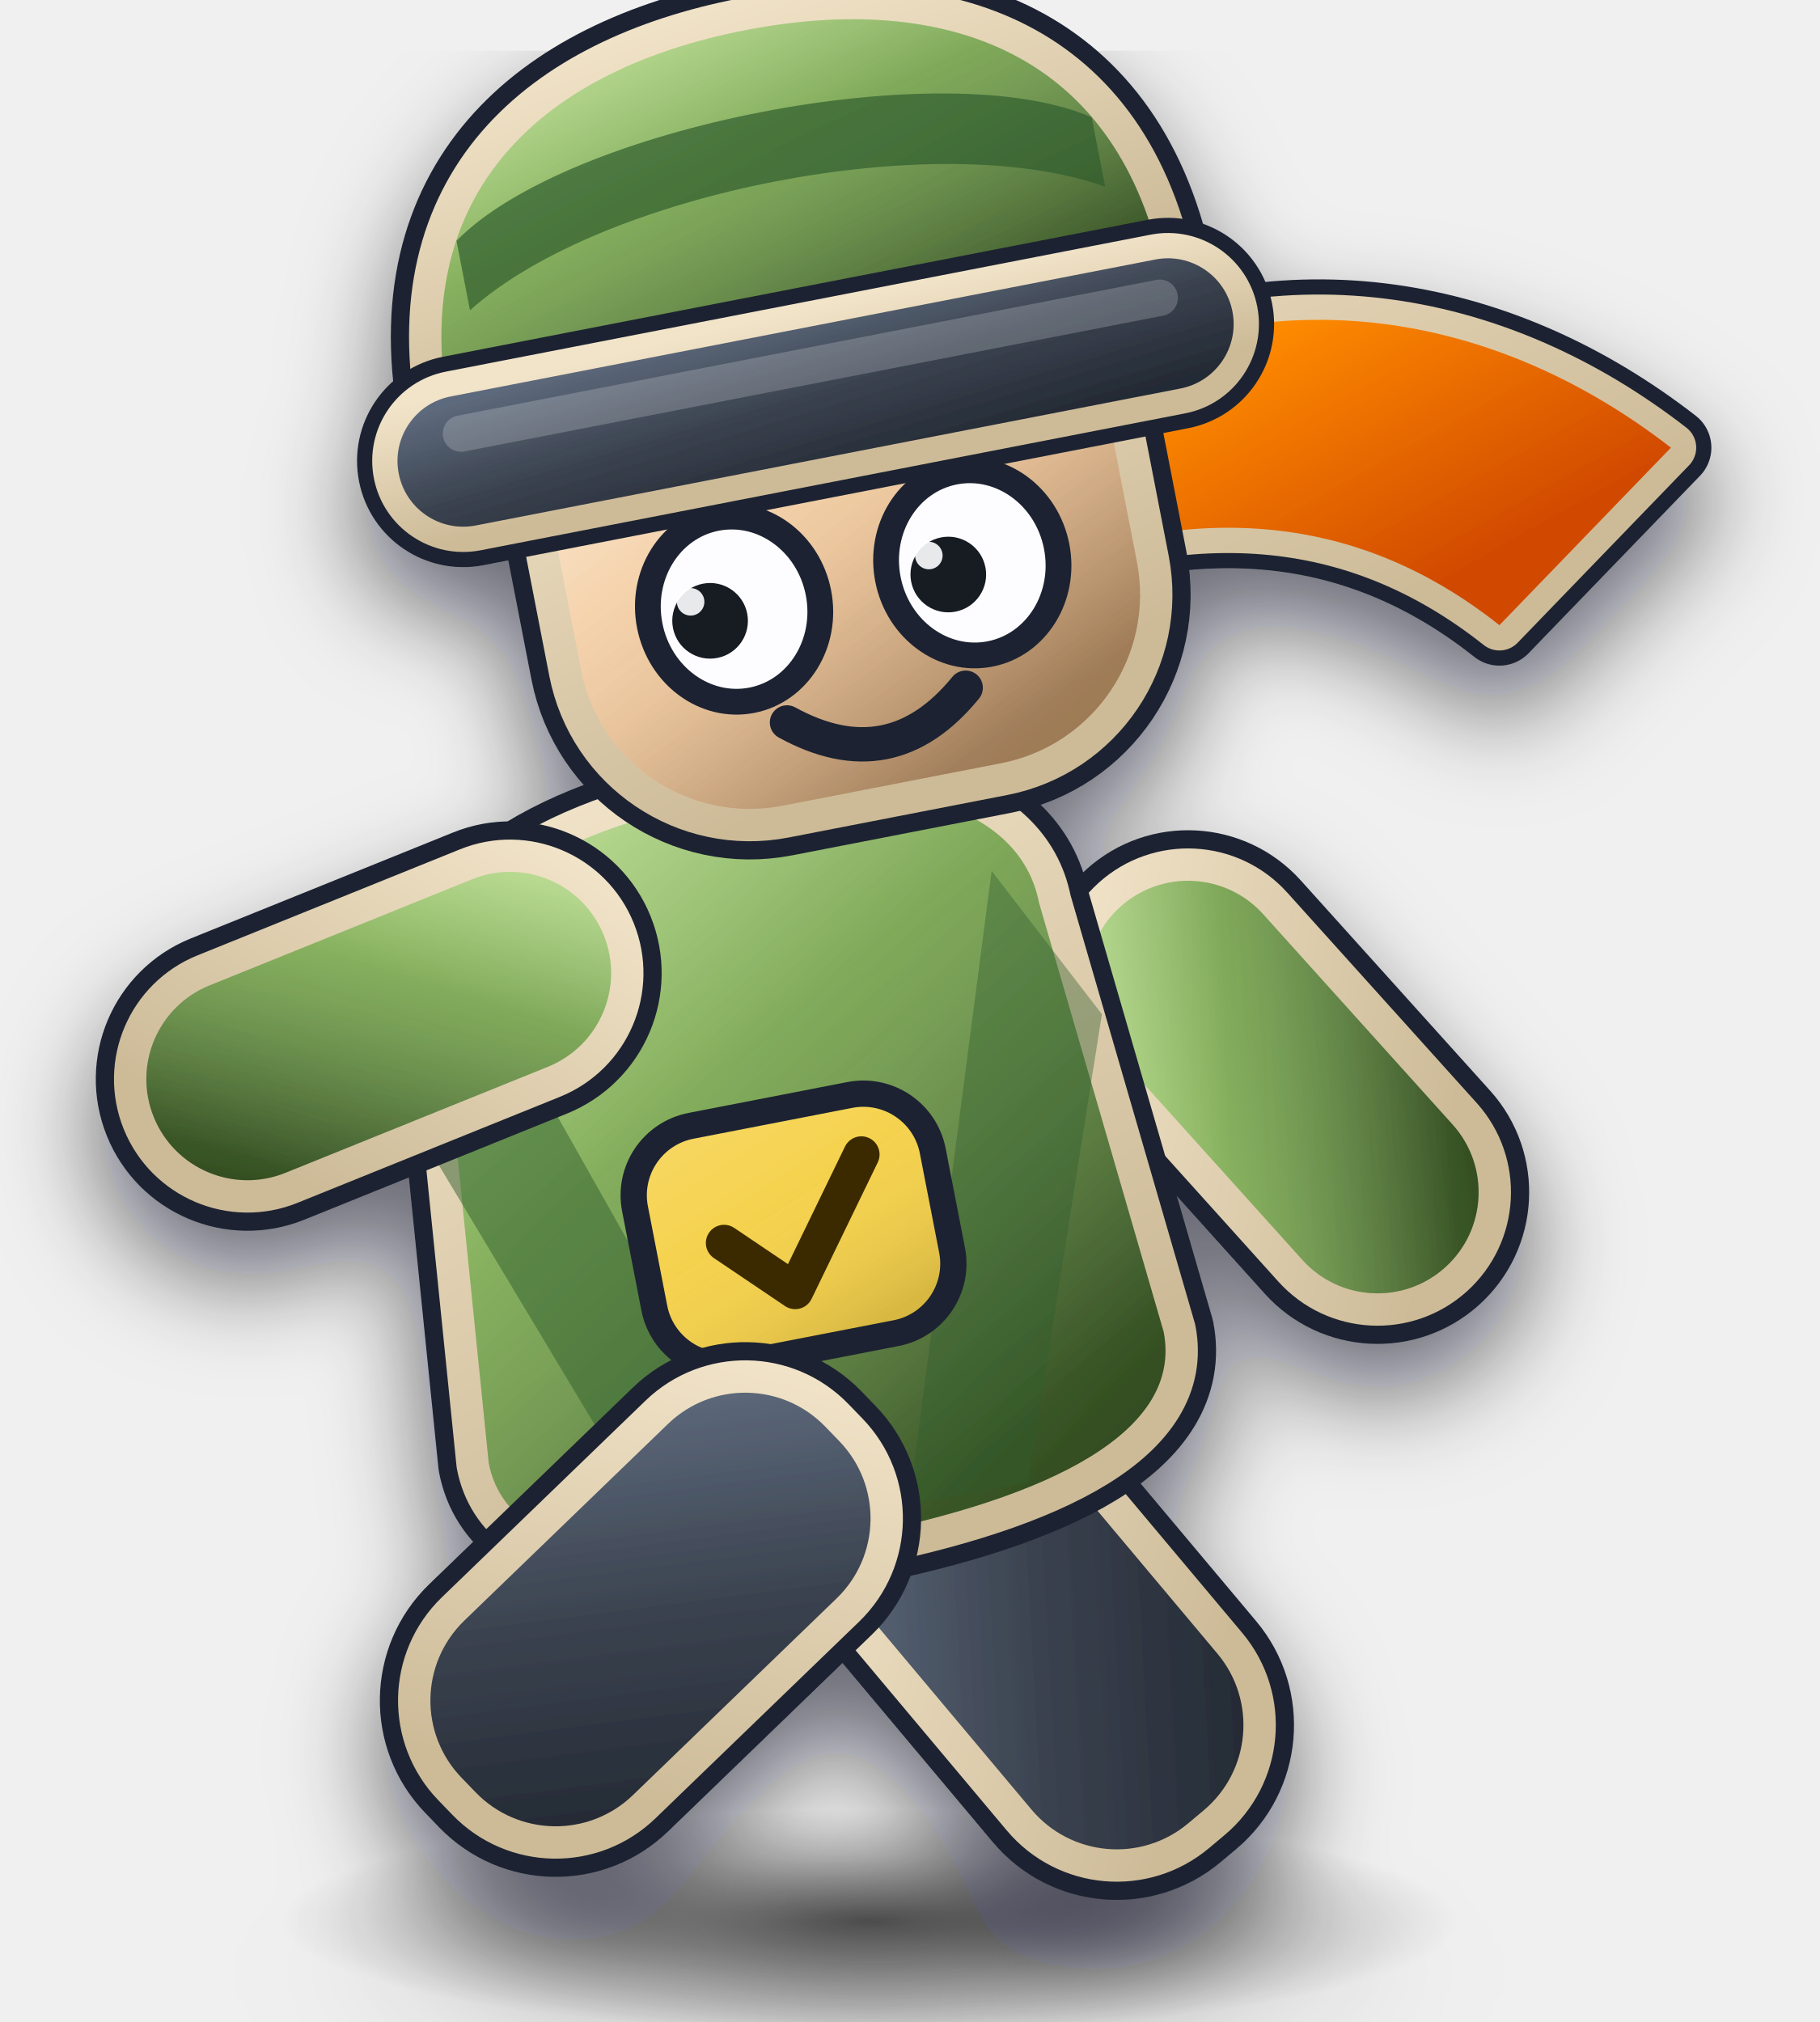
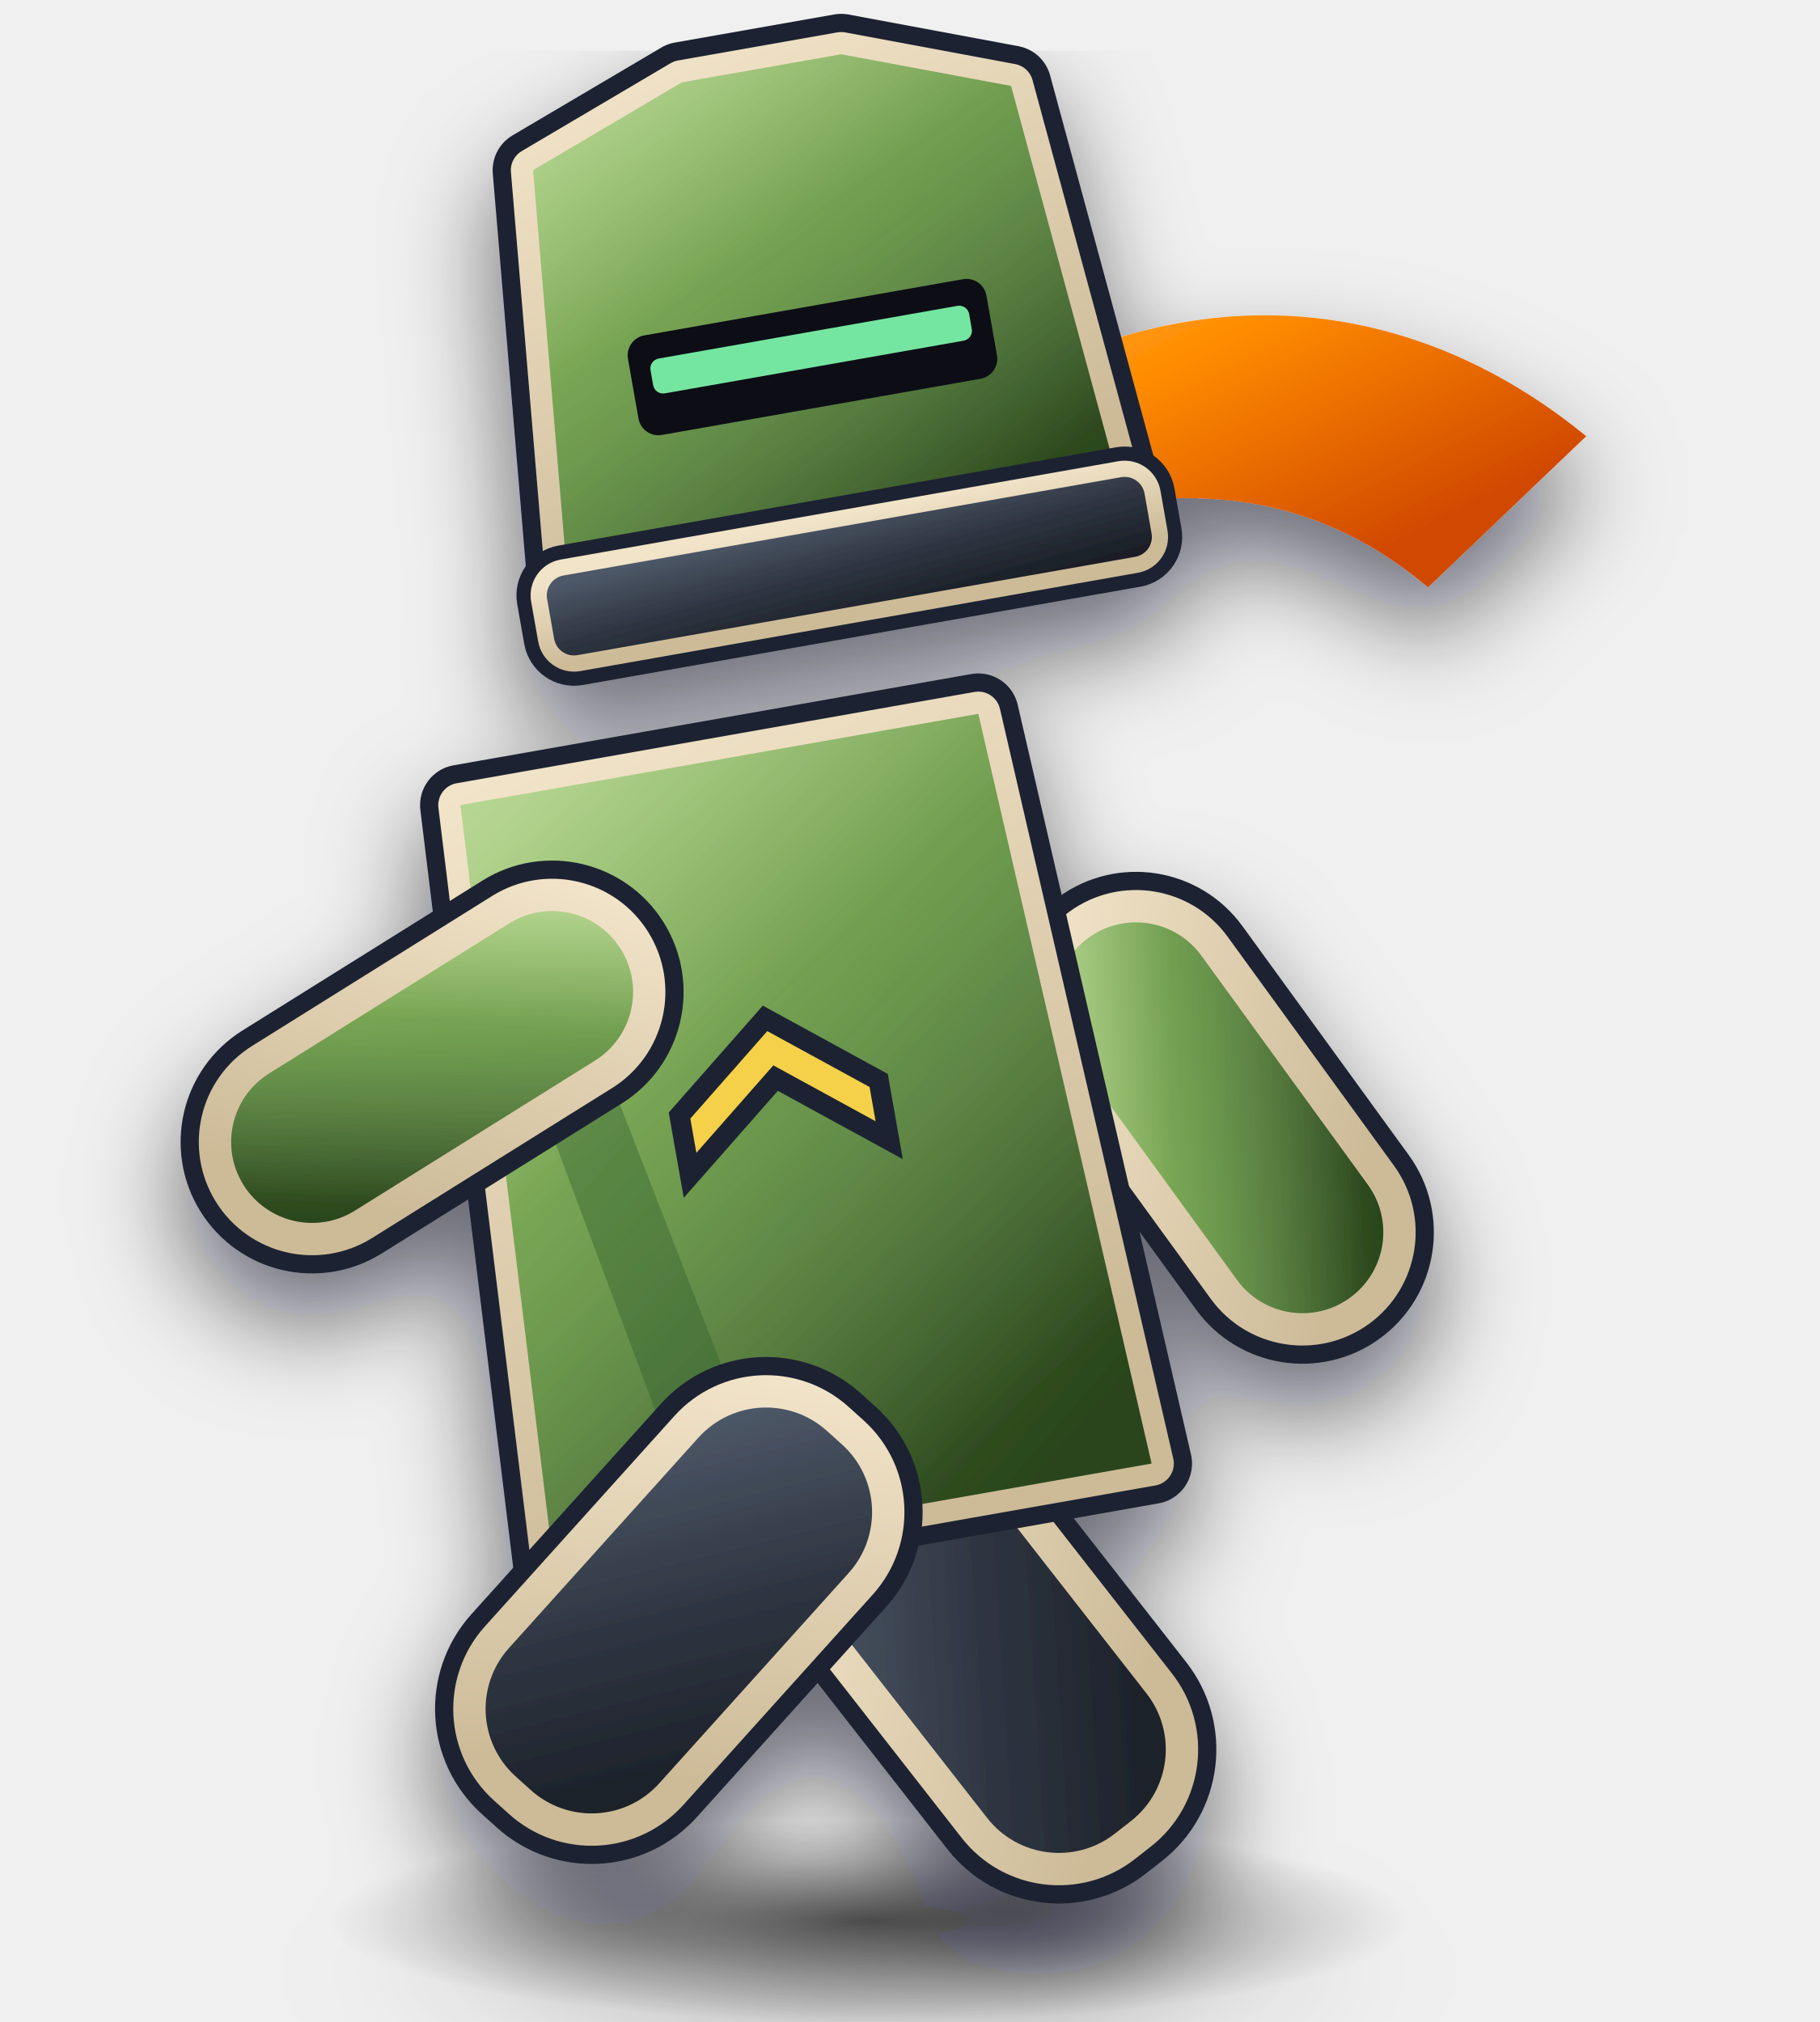
<svg xmlns="http://www.w3.org/2000/svg" width="180" height="200" viewBox="0 0 180 200" role="img" aria-label="Endless Runner player soldier">
  <defs>
    <linearGradient id="cd-fx-hot" x1="0" y1="0" x2="0.4" y2="1">
      <stop offset="0" stop-color="#ffc24a" />
      <stop offset="0.5" stop-color="#ff8c00" />
      <stop offset="1" stop-color="#d14a00" />
    </linearGradient>
    <linearGradient id="cd-fx-sheen" x1="0.1" y1="0" x2="0.6" y2="1">
      <stop offset="0" stop-color="#ffffff" stop-opacity="0.3" />
      <stop offset="0.45" stop-color="#ffffff" stop-opacity="0.05" />
      <stop offset="1" stop-color="#000000" stop-opacity="0.26" />
    </linearGradient>
    <filter id="cd-c-cast" x="-50%" y="-50%" width="200%" height="200%" color-interpolation-filters="sRGB">
      <feDropShadow dx="0" dy="5" stdDeviation="5" flood-color="#05070a" flood-opacity="0.55" />
    </filter>
    <radialGradient id="cd-c-contact" cx="0.5" cy="0.5" r="0.5">
      <stop offset="0" stop-color="#000" stop-opacity="0.62" />
      <stop offset="0.6" stop-color="#000" stop-opacity="0.22" />
      <stop offset="1" stop-color="#000" stop-opacity="0" />
    </radialGradient>
    <linearGradient id="cd-c-soldier-print" x1="0.18" y1="0" x2="0.82" y2="1">
-       <stop offset="0" stop-color="#9ccc65" />
-       <stop offset="0.5" stop-color="#6f9a4a" />
-       <stop offset="1" stop-color="#41632b" />
+       <stop offset="0" stop-color="#8fbf5a" />
+       <stop offset="0.5" stop-color="#5f8f3f" />
+       <stop offset="1" stop-color="#355824" />
    </linearGradient>
    <linearGradient id="cd-c-soldier-edge" x1="0" y1="0" x2="0.3" y2="1">
      <stop offset="0" stop-color="#f2e4c9" />
      <stop offset="1" stop-color="#cdbb98" />
    </linearGradient>
    <linearGradient id="cd-c-soldier-sheen" x1="0.1" y1="0" x2="0.6" y2="1">
      <stop offset="0" stop-color="#ffffff" stop-opacity="0.34" />
      <stop offset="0.42" stop-color="#ffffff" stop-opacity="0.06" />
      <stop offset="1" stop-color="#000000" stop-opacity="0.22" />
    </linearGradient>
-     <linearGradient id="cd-c-skin-print" x1="0.18" y1="0" x2="0.82" y2="1">
-       <stop offset="0" stop-color="#fbe2c2" />
-       <stop offset="0.5" stop-color="#f0c79a" />
-       <stop offset="1" stop-color="#c89a6c" />
-     </linearGradient>
-     <linearGradient id="cd-c-skin-edge" x1="0" y1="0" x2="0.3" y2="1">
-       <stop offset="0" stop-color="#f2e4c9" />
-       <stop offset="1" stop-color="#cdbb98" />
-     </linearGradient>
-     <linearGradient id="cd-c-skin-sheen" x1="0.1" y1="0" x2="0.6" y2="1">
-       <stop offset="0" stop-color="#ffffff" stop-opacity="0.34" />
-       <stop offset="0.42" stop-color="#ffffff" stop-opacity="0.06" />
-       <stop offset="1" stop-color="#000000" stop-opacity="0.22" />
-     </linearGradient>
    <linearGradient id="cd-c-gear-print" x1="0.18" y1="0" x2="0.82" y2="1">
-       <stop offset="0" stop-color="#5d697b" />
-       <stop offset="0.5" stop-color="#3b4350" />
-       <stop offset="1" stop-color="#242a34" />
+       <stop offset="0" stop-color="#4d5868" />
+       <stop offset="0.5" stop-color="#2f3642" />
+       <stop offset="1" stop-color="#1a1f27" />
    </linearGradient>
    <linearGradient id="cd-c-gear-edge" x1="0" y1="0" x2="0.3" y2="1">
      <stop offset="0" stop-color="#f2e4c9" />
      <stop offset="1" stop-color="#cdbb98" />
    </linearGradient>
    <linearGradient id="cd-c-gear-sheen" x1="0.1" y1="0" x2="0.6" y2="1">
      <stop offset="0" stop-color="#ffffff" stop-opacity="0.34" />
      <stop offset="0.42" stop-color="#ffffff" stop-opacity="0.06" />
      <stop offset="1" stop-color="#000000" stop-opacity="0.22" />
    </linearGradient>
    <linearGradient id="cd-c-steel-print" x1="0.18" y1="0" x2="0.82" y2="1">
-       <stop offset="0" stop-color="#cfdcea" />
-       <stop offset="0.5" stop-color="#8fa3bb" />
-       <stop offset="1" stop-color="#596878" />
+       <stop offset="0" stop-color="#b8c8d8" />
+       <stop offset="0.5" stop-color="#7e92a8" />
+       <stop offset="1" stop-color="#4a5868" />
    </linearGradient>
    <linearGradient id="cd-c-steel-edge" x1="0" y1="0" x2="0.3" y2="1">
      <stop offset="0" stop-color="#f2e4c9" />
      <stop offset="1" stop-color="#cdbb98" />
    </linearGradient>
    <linearGradient id="cd-c-steel-sheen" x1="0.1" y1="0" x2="0.6" y2="1">
      <stop offset="0" stop-color="#ffffff" stop-opacity="0.34" />
      <stop offset="0.42" stop-color="#ffffff" stop-opacity="0.06" />
      <stop offset="1" stop-color="#000000" stop-opacity="0.22" />
    </linearGradient>
    <linearGradient id="cd-c-mob-print" x1="0.18" y1="0" x2="0.82" y2="1">
-       <stop offset="0" stop-color="#86f0e6" />
-       <stop offset="0.5" stop-color="#36cfc0" />
-       <stop offset="1" stop-color="#1b7b73" />
+       <stop offset="0" stop-color="#6ee0d8" />
+       <stop offset="0.5" stop-color="#2eb8b0" />
+       <stop offset="1" stop-color="#176e6a" />
    </linearGradient>
    <linearGradient id="cd-c-mob-edge" x1="0" y1="0" x2="0.3" y2="1">
      <stop offset="0" stop-color="#f2e4c9" />
      <stop offset="1" stop-color="#cdbb98" />
    </linearGradient>
    <linearGradient id="cd-c-mob-sheen" x1="0.1" y1="0" x2="0.6" y2="1">
      <stop offset="0" stop-color="#ffffff" stop-opacity="0.34" />
      <stop offset="0.42" stop-color="#ffffff" stop-opacity="0.06" />
      <stop offset="1" stop-color="#000000" stop-opacity="0.22" />
    </linearGradient>
    <linearGradient id="cd-c-boss-print" x1="0.18" y1="0" x2="0.82" y2="1">
-       <stop offset="0" stop-color="#ffa78d" />
-       <stop offset="0.5" stop-color="#ff6b4a" />
-       <stop offset="1" stop-color="#9c2f17" />
+       <stop offset="0" stop-color="#ff8f70" />
+       <stop offset="0.5" stop-color="#e85a3a" />
+       <stop offset="1" stop-color="#8a2410" />
    </linearGradient>
    <linearGradient id="cd-c-boss-edge" x1="0" y1="0" x2="0.3" y2="1">
      <stop offset="0" stop-color="#f2e4c9" />
      <stop offset="1" stop-color="#cdbb98" />
    </linearGradient>
    <linearGradient id="cd-c-boss-sheen" x1="0.1" y1="0" x2="0.6" y2="1">
      <stop offset="0" stop-color="#ffffff" stop-opacity="0.34" />
      <stop offset="0.42" stop-color="#ffffff" stop-opacity="0.06" />
      <stop offset="1" stop-color="#000000" stop-opacity="0.22" />
    </linearGradient>
  </defs>
  <g filter="url(#cd-c-cast)">
-     <ellipse cx="86" cy="190" rx="58" ry="11" fill="url(#cd-c-contact)" />
-     <g transform="rotate(-40 90 146)">
-       <path d="M89 140 H91 A11 11 0 0 1 102 151 V179 A11 11 0 0 1 91 190 H89 A11 11 0 0 1 78 179 V151 A11 11 0 0 1 89 140 Z" fill="none" stroke="#1d2430" stroke-width="10" stroke-linejoin="round" stroke-linecap="round" />
-       <path d="M89 140 H91 A11 11 0 0 1 102 151 V179 A11 11 0 0 1 91 190 H89 A11 11 0 0 1 78 179 V151 A11 11 0 0 1 89 140 Z" fill="none" stroke="url(#cd-c-soldier-edge)" stroke-width="6.4" stroke-linejoin="round" stroke-linecap="round" />
-       <path d="M89 140 H91 A11 11 0 0 1 102 151 V179 A11 11 0 0 1 91 190 H89 A11 11 0 0 1 78 179 V151 A11 11 0 0 1 89 140 Z" fill="url(#cd-c-gear-print)" />
+     <ellipse cx="86" cy="190" rx="54" ry="10" fill="url(#cd-c-contact)" />
+     <g transform="rotate(-38 88 148)">
+       <path d="M85 142 H87 A9 9 0 0 1 96 151 V179 A9 9 0 0 1 87 188 H85 A9 9 0 0 1 76 179 V151 A9 9 0 0 1 85 142 Z" fill="none" stroke="#1d2430" stroke-width="10" stroke-linejoin="round" stroke-linecap="round" />
+       <path d="M85 142 H87 A9 9 0 0 1 96 151 V179 A9 9 0 0 1 87 188 H85 A9 9 0 0 1 76 179 V151 A9 9 0 0 1 85 142 Z" fill="none" stroke="url(#cd-c-soldier-edge)" stroke-width="6.4" stroke-linejoin="round" stroke-linecap="round" />
+       <path d="M85 142 H87 A9 9 0 0 1 96 151 V179 A9 9 0 0 1 87 188 H85 A9 9 0 0 1 76 179 V151 A9 9 0 0 1 85 142 Z" fill="url(#cd-c-gear-print)" />
    </g>
-     <g transform="rotate(-42 112 94)">
-       <path d="M114 90 H114 A10 10 0 0 1 124 100 V128 A10 10 0 0 1 114 138 H114 A10 10 0 0 1 104 128 V100 A10 10 0 0 1 114 90 Z" fill="none" stroke="#1d2430" stroke-width="10" stroke-linejoin="round" stroke-linecap="round" />
-       <path d="M114 90 H114 A10 10 0 0 1 124 100 V128 A10 10 0 0 1 114 138 H114 A10 10 0 0 1 104 128 V100 A10 10 0 0 1 114 90 Z" fill="none" stroke="url(#cd-c-soldier-edge)" stroke-width="6.4" stroke-linejoin="round" stroke-linecap="round" />
-       <path d="M114 90 H114 A10 10 0 0 1 124 100 V128 A10 10 0 0 1 114 138 H114 A10 10 0 0 1 104 128 V100 A10 10 0 0 1 114 90 Z" fill="url(#cd-c-soldier-print)" />
-       <path d="M114 90 H114 A10 10 0 0 1 124 100 V128 A10 10 0 0 1 114 138 H114 A10 10 0 0 1 104 128 V100 A10 10 0 0 1 114 90 Z" fill="url(#cd-c-soldier-sheen)" />
+     <g transform="rotate(-36 110 96)">
+       <path d="M110 92 H110 A8 8 0 0 1 118 100 V128 A8 8 0 0 1 110 136 H110 A8 8 0 0 1 102 128 V100 A8 8 0 0 1 110 92 Z" fill="none" stroke="#1d2430" stroke-width="10" stroke-linejoin="round" stroke-linecap="round" />
+       <path d="M110 92 H110 A8 8 0 0 1 118 100 V128 A8 8 0 0 1 110 136 H110 A8 8 0 0 1 102 128 V100 A8 8 0 0 1 110 92 Z" fill="none" stroke="url(#cd-c-soldier-edge)" stroke-width="6.4" stroke-linejoin="round" stroke-linecap="round" />
+       <path d="M110 92 H110 A8 8 0 0 1 118 100 V128 A8 8 0 0 1 110 136 H110 A8 8 0 0 1 102 128 V100 A8 8 0 0 1 110 92 Z" fill="url(#cd-c-soldier-print)" />
+       <path d="M110 92 H110 A8 8 0 0 1 118 100 V128 A8 8 0 0 1 110 136 H110 A8 8 0 0 1 102 128 V100 A8 8 0 0 1 110 92 Z" fill="url(#cd-c-soldier-sheen)" />
    </g>
-     <g transform="rotate(-11 84 150)">
-       <path d="M54 94 C54 84 66 78 84 78 C102 78 114 84 114 94 L118 138 C118 148 104 152 84 152 C64 152 50 148 50 138 Z" fill="none" stroke="#1d2430" stroke-width="10" stroke-linejoin="round" stroke-linecap="round" />
-       <path d="M54 94 C54 84 66 78 84 78 C102 78 114 84 114 94 L118 138 C118 148 104 152 84 152 C64 152 50 148 50 138 Z" fill="none" stroke="url(#cd-c-soldier-edge)" stroke-width="6.4" stroke-linejoin="round" stroke-linecap="round" />
-       <path d="M54 94 C54 84 66 78 84 78 C102 78 114 84 114 94 L118 138 C118 148 104 152 84 152 C64 152 50 148 50 138 Z" fill="url(#cd-c-soldier-print)" />
-       <path d="M54 94 C54 84 66 78 84 78 C102 78 114 84 114 94 L118 138 C118 148 104 152 84 152 C64 152 50 148 50 138 Z" fill="url(#cd-c-soldier-sheen)" />
-       <path d="M58 90 L78 150 L66 150 L50 106 Z" fill="#2f5d2e" opacity="0.5" />
-       <path d="M110 90 L90 150 L102 150 L118 106 Z" fill="#2f5d2e" opacity="0.4" />
-       <path d="M76 109.08 H92 A7 7 0 0 1 99 116.08 V126.08 A7 7 0 0 1 92 133.08 H76 A7 7 0 0 1 69 126.08 V116.08 A7 7 0 0 1 76 109.08 Z" fill="#f5d14a" />
-       <path d="M76 109.08 H92 A7 7 0 0 1 99 116.08 V126.08 A7 7 0 0 1 92 133.08 H76 A7 7 0 0 1 69 126.08 V116.08 A7 7 0 0 1 76 109.08 Z" fill="url(#cd-fx-sheen)" opacity="0.45" />
-       <path d="M76 109.08 H92 A7 7 0 0 1 99 116.08 V126.08 A7 7 0 0 1 92 133.08 H76 A7 7 0 0 1 69 126.08 V116.08 A7 7 0 0 1 76 109.08 Z" fill="none" stroke="#1d2430" stroke-width="2.6" />
-       <path d="M77 121.08 l6 6 l9 -12" fill="none" stroke="#3b2a05" stroke-width="3.6" stroke-linecap="round" stroke-linejoin="round" />
+     <g transform="rotate(-10 84 148)">
+       <path d="M58 74 L110 74 L114 150 L54 150 Z" fill="none" stroke="#1d2430" stroke-width="8" stroke-linejoin="round" stroke-linecap="round" />
+       <path d="M58 74 L110 74 L114 150 L54 150 Z" fill="none" stroke="url(#cd-c-soldier-edge)" stroke-width="4.4" stroke-linejoin="round" stroke-linecap="round" />
+       <path d="M58 74 L110 74 L114 150 L54 150 Z" fill="url(#cd-c-soldier-print)" />
+       <path d="M58 74 L110 74 L114 150 L54 150 Z" fill="url(#cd-c-soldier-sheen)" />
+       <path d="M64 84 L76 144 L68 144 L58 90 Z" fill="#2f5d2e" opacity="0.4" />
+       <path d="M74 108 L84 100 L94 108 L94 114 L84 106 L74 114 Z" fill="#f5d14a" />
+       <path d="M74 108 L84 100 L94 108 L94 114 L84 106 L74 114 Z" fill="none" stroke="#1d2430" stroke-width="2" />
    </g>
-     <g transform="rotate(46 78 146)">
-       <path d="M77 140 H79 A11 11 0 0 1 90 151 V179 A11 11 0 0 1 79 190 H77 A11 11 0 0 1 66 179 V151 A11 11 0 0 1 77 140 Z" fill="none" stroke="#1d2430" stroke-width="10" stroke-linejoin="round" stroke-linecap="round" />
-       <path d="M77 140 H79 A11 11 0 0 1 90 151 V179 A11 11 0 0 1 79 190 H77 A11 11 0 0 1 66 179 V151 A11 11 0 0 1 77 140 Z" fill="none" stroke="url(#cd-c-soldier-edge)" stroke-width="6.4" stroke-linejoin="round" stroke-linecap="round" />
-       <path d="M77 140 H79 A11 11 0 0 1 90 151 V179 A11 11 0 0 1 79 190 H77 A11 11 0 0 1 66 179 V151 A11 11 0 0 1 77 140 Z" fill="url(#cd-c-gear-print)" />
+     <g transform="rotate(42 80 148)">
+       <path d="M77 142 H79 A9 9 0 0 1 88 151 V179 A9 9 0 0 1 79 188 H77 A9 9 0 0 1 68 179 V151 A9 9 0 0 1 77 142 Z" fill="none" stroke="#1d2430" stroke-width="10" stroke-linejoin="round" stroke-linecap="round" />
+       <path d="M77 142 H79 A9 9 0 0 1 88 151 V179 A9 9 0 0 1 79 188 H77 A9 9 0 0 1 68 179 V151 A9 9 0 0 1 77 142 Z" fill="none" stroke="url(#cd-c-soldier-edge)" stroke-width="6.4" stroke-linejoin="round" stroke-linecap="round" />
+       <path d="M77 142 H79 A9 9 0 0 1 88 151 V179 A9 9 0 0 1 79 188 H77 A9 9 0 0 1 68 179 V151 A9 9 0 0 1 77 142 Z" fill="url(#cd-c-gear-print)" />
    </g>
-     <g transform="rotate(68 56 94)">
-       <path d="M56 90 H56 A10 10 0 0 1 66 100 V128 A10 10 0 0 1 56 138 H56 A10 10 0 0 1 46 128 V100 A10 10 0 0 1 56 90 Z" fill="none" stroke="#1d2430" stroke-width="10" stroke-linejoin="round" stroke-linecap="round" />
-       <path d="M56 90 H56 A10 10 0 0 1 66 100 V128 A10 10 0 0 1 56 138 H56 A10 10 0 0 1 46 128 V100 A10 10 0 0 1 56 90 Z" fill="none" stroke="url(#cd-c-soldier-edge)" stroke-width="6.4" stroke-linejoin="round" stroke-linecap="round" />
-       <path d="M56 90 H56 A10 10 0 0 1 66 100 V128 A10 10 0 0 1 56 138 H56 A10 10 0 0 1 46 128 V100 A10 10 0 0 1 56 90 Z" fill="url(#cd-c-soldier-print)" />
-       <path d="M56 90 H56 A10 10 0 0 1 66 100 V128 A10 10 0 0 1 56 138 H56 A10 10 0 0 1 46 128 V100 A10 10 0 0 1 56 90 Z" fill="url(#cd-c-soldier-sheen)" />
+     <g transform="rotate(58 58 96)">
+       <path d="M58 92 H58 A8 8 0 0 1 66 100 V128 A8 8 0 0 1 58 136 H58 A8 8 0 0 1 50 128 V100 A8 8 0 0 1 58 92 Z" fill="none" stroke="#1d2430" stroke-width="10" stroke-linejoin="round" stroke-linecap="round" />
+       <path d="M58 92 H58 A8 8 0 0 1 66 100 V128 A8 8 0 0 1 58 136 H58 A8 8 0 0 1 50 128 V100 A8 8 0 0 1 58 92 Z" fill="none" stroke="url(#cd-c-soldier-edge)" stroke-width="6.4" stroke-linejoin="round" stroke-linecap="round" />
+       <path d="M58 92 H58 A8 8 0 0 1 66 100 V128 A8 8 0 0 1 58 136 H58 A8 8 0 0 1 50 128 V100 A8 8 0 0 1 58 92 Z" fill="url(#cd-c-soldier-print)" />
+       <path d="M58 92 H58 A8 8 0 0 1 66 100 V128 A8 8 0 0 1 58 136 H58 A8 8 0 0 1 50 128 V100 A8 8 0 0 1 58 92 Z" fill="url(#cd-c-soldier-sheen)" />
    </g>
-     <g transform="rotate(-11 84 56)">
-       <path d="M102 18 L110 42 C132 36 152 44 166 60 L146 74 C134 60 118 56 98 60 Z" fill="none" stroke="#1d2430" stroke-width="8" stroke-linejoin="round" stroke-linecap="round" />
-       <path d="M102 18 L110 42 C132 36 152 44 166 60 L146 74 C134 60 118 56 98 60 Z" fill="none" stroke="url(#cd-c-soldier-edge)" stroke-width="5" stroke-linejoin="round" stroke-linecap="round" />
-       <path d="M102 18 L110 42 C132 36 152 44 166 60 L146 74 C134 60 118 56 98 60 Z" fill="url(#cd-fx-hot)" />
-       <path d="M73 28 H95 A17 17 0 0 1 112 45 V61 A17 17 0 0 1 95 78 H73 A17 17 0 0 1 56 61 V45 A17 17 0 0 1 73 28 Z" fill="none" stroke="#1d2430" stroke-width="10" stroke-linejoin="round" stroke-linecap="round" />
-       <path d="M73 28 H95 A17 17 0 0 1 112 45 V61 A17 17 0 0 1 95 78 H73 A17 17 0 0 1 56 61 V45 A17 17 0 0 1 73 28 Z" fill="none" stroke="url(#cd-c-soldier-edge)" stroke-width="6.4" stroke-linejoin="round" stroke-linecap="round" />
-       <path d="M73 28 H95 A17 17 0 0 1 112 45 V61 A17 17 0 0 1 95 78 H73 A17 17 0 0 1 56 61 V45 A17 17 0 0 1 73 28 Z" fill="url(#cd-c-skin-print)" />
-       <path d="M73 28 H95 A17 17 0 0 1 112 45 V61 A17 17 0 0 1 95 78 H73 A17 17 0 0 1 56 61 V45 A17 17 0 0 1 73 28 Z" fill="url(#cd-c-skin-sheen)" />
-       <g>
-         <ellipse cx="72" cy="58" rx="8.5" ry="9.18" fill="#fdfdff" />
-         <ellipse cx="72" cy="58" rx="8.5" ry="9.18" fill="none" stroke="#1d2430" stroke-width="2.55" />
-         <circle cx="69.45" cy="58.68" r="3.74" fill="#141a24" />
-         <circle cx="67.92" cy="56.47" r="1.36" fill="#fff" opacity="0.9" />
-       </g>
-       <g>
-         <ellipse cx="96" cy="58" rx="8.5" ry="9.18" fill="#fdfdff" />
-         <ellipse cx="96" cy="58" rx="8.5" ry="9.18" fill="none" stroke="#1d2430" stroke-width="2.55" />
-         <circle cx="93.45" cy="58.68" r="3.74" fill="#141a24" />
-         <circle cx="91.92" cy="56.47" r="1.36" fill="#fff" opacity="0.9" />
-       </g>
-       <path d="M75 70 q9 7.5 18 0" fill="none" stroke="#1d2430" stroke-width="3.4" stroke-linecap="round" />
-       <path d="M48 34 C48 11 64 2 84 2 C104 2 120 11 120 34 L120 37 L48 37 Z" fill="none" stroke="#1d2430" stroke-width="10" stroke-linejoin="round" stroke-linecap="round" />
-       <path d="M48 34 C48 11 64 2 84 2 C104 2 120 11 120 34 L120 37 L48 37 Z" fill="none" stroke="url(#cd-c-soldier-edge)" stroke-width="6.4" stroke-linejoin="round" stroke-linecap="round" />
-       <path d="M48 34 C48 11 64 2 84 2 C104 2 120 11 120 34 L120 37 L48 37 Z" fill="url(#cd-c-soldier-print)" />
-       <path d="M48 34 C48 11 64 2 84 2 C104 2 120 11 120 34 L120 37 L48 37 Z" fill="url(#cd-c-soldier-sheen)" />
-       <path d="M52 17 C65 8 103 8 116 17 L116 24 C101 15 67 15 52 24 Z" fill="#2f5d2e" opacity="0.7" />
-       <path d="M48.5 32 H119.5 A6.5 6.5 0 0 1 126 38.5 V38.5 A6.5 6.5 0 0 1 119.5 45 H48.5 A6.5 6.5 0 0 1 42 38.5 V38.5 A6.5 6.5 0 0 1 48.5 32 Z" fill="none" stroke="#1d2430" stroke-width="8" stroke-linejoin="round" stroke-linecap="round" />
-       <path d="M48.5 32 H119.5 A6.5 6.5 0 0 1 126 38.5 V38.5 A6.5 6.5 0 0 1 119.5 45 H48.5 A6.5 6.5 0 0 1 42 38.5 V38.5 A6.5 6.5 0 0 1 48.5 32 Z" fill="none" stroke="url(#cd-c-soldier-edge)" stroke-width="5" stroke-linejoin="round" stroke-linecap="round" />
-       <path d="M48.5 32 H119.5 A6.5 6.5 0 0 1 126 38.5 V38.5 A6.5 6.5 0 0 1 119.5 45 H48.5 A6.5 6.5 0 0 1 42 38.5 V38.5 A6.5 6.5 0 0 1 48.5 32 Z" fill="url(#cd-c-gear-print)" />
-       <path d="M48.8 34 H119.2 A1.8 1.8 0 0 1 121 35.8 V35.8 A1.8 1.8 0 0 1 119.2 37.6 H48.8 A1.8 1.8 0 0 1 47 35.8 V35.8 A1.8 1.8 0 0 1 48.8 34 Z" fill="#ffffff" opacity="0.2" />
+     <g transform="rotate(-10 84 56)">
+       <path d="M100 22 L106 40 C128 34 146 42 158 56 L140 68 C130 56 116 52 96 56 Z" fill="url(#cd-fx-hot)" />
+       <path d="M56 56 L60 12 L76 6 L92 6 L108 12 L112 56 Z" fill="none" stroke="#1d2430" stroke-width="8" stroke-linejoin="round" stroke-linecap="round" />
+       <path d="M56 56 L60 12 L76 6 L92 6 L108 12 L112 56 Z" fill="none" stroke="url(#cd-c-soldier-edge)" stroke-width="4.4" stroke-linejoin="round" stroke-linecap="round" />
+       <path d="M56 56 L60 12 L76 6 L92 6 L108 12 L112 56 Z" fill="url(#cd-c-soldier-print)" />
+       <path d="M56 56 L60 12 L76 6 L92 6 L108 12 L112 56 Z" fill="url(#cd-c-soldier-sheen)" />
+       <path d="M56 52 H112 A2 2 0 0 1 114 54 V58 A2 2 0 0 1 112 60 H56 A2 2 0 0 1 54 58 V54 A2 2 0 0 1 56 52 Z" fill="none" stroke="#1d2430" stroke-width="6" stroke-linejoin="round" stroke-linecap="round" />
+       <path d="M56 52 H112 A2 2 0 0 1 114 54 V58 A2 2 0 0 1 112 60 H56 A2 2 0 0 1 54 58 V54 A2 2 0 0 1 56 52 Z" fill="none" stroke="url(#cd-c-soldier-edge)" stroke-width="3.2" stroke-linejoin="round" stroke-linecap="round" />
+       <path d="M56 52 H112 A2 2 0 0 1 114 54 V58 A2 2 0 0 1 112 60 H56 A2 2 0 0 1 54 58 V54 A2 2 0 0 1 56 52 Z" fill="url(#cd-c-gear-print)" />
+       <path d="M68 30 H100 A2 2 0 0 1 102 32 V38 A2 2 0 0 1 100 40 H68 A2 2 0 0 1 66 38 V32 A2 2 0 0 1 68 30 Z" fill="#0a0e14" />
+       <path d="M69 32.5 H99 A1 1 0 0 1 100 33.5 V35 A1 1 0 0 1 99 36 H69 A1 1 0 0 1 68 35 V33.5 A1 1 0 0 1 69 32.5 Z" fill="#7af0a8" opacity="0.95" />
    </g>
  </g>
</svg>
